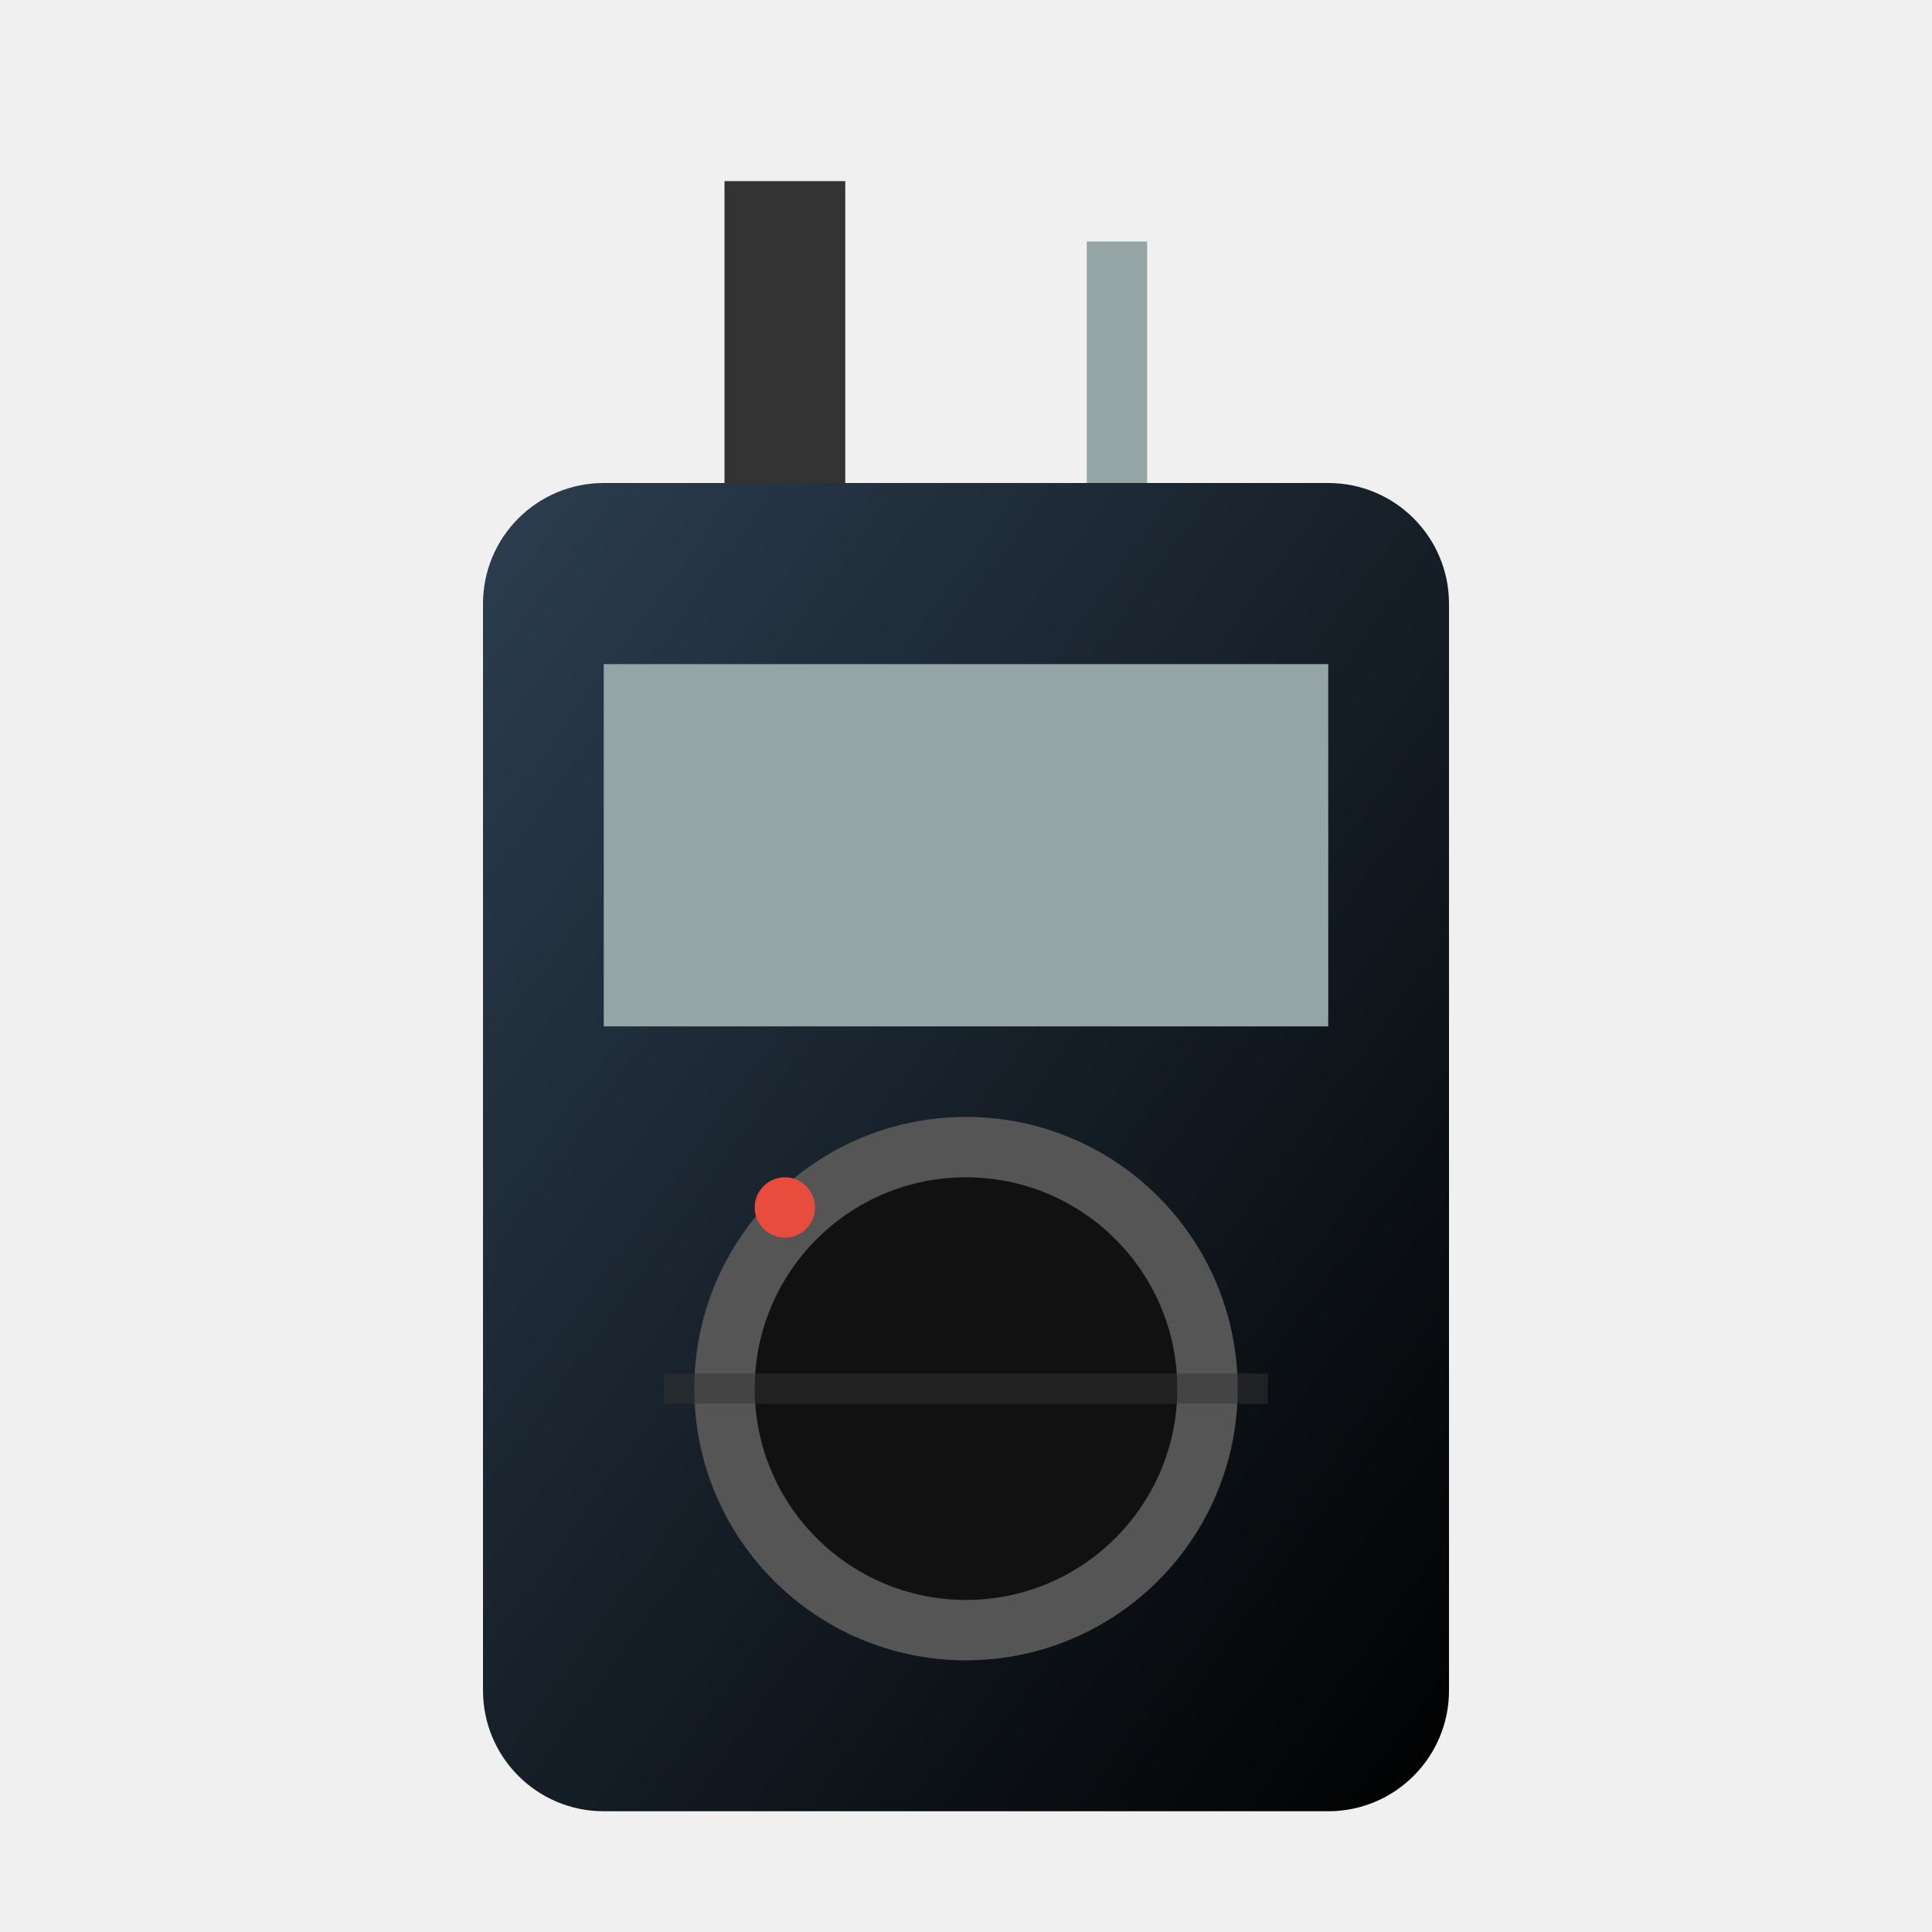
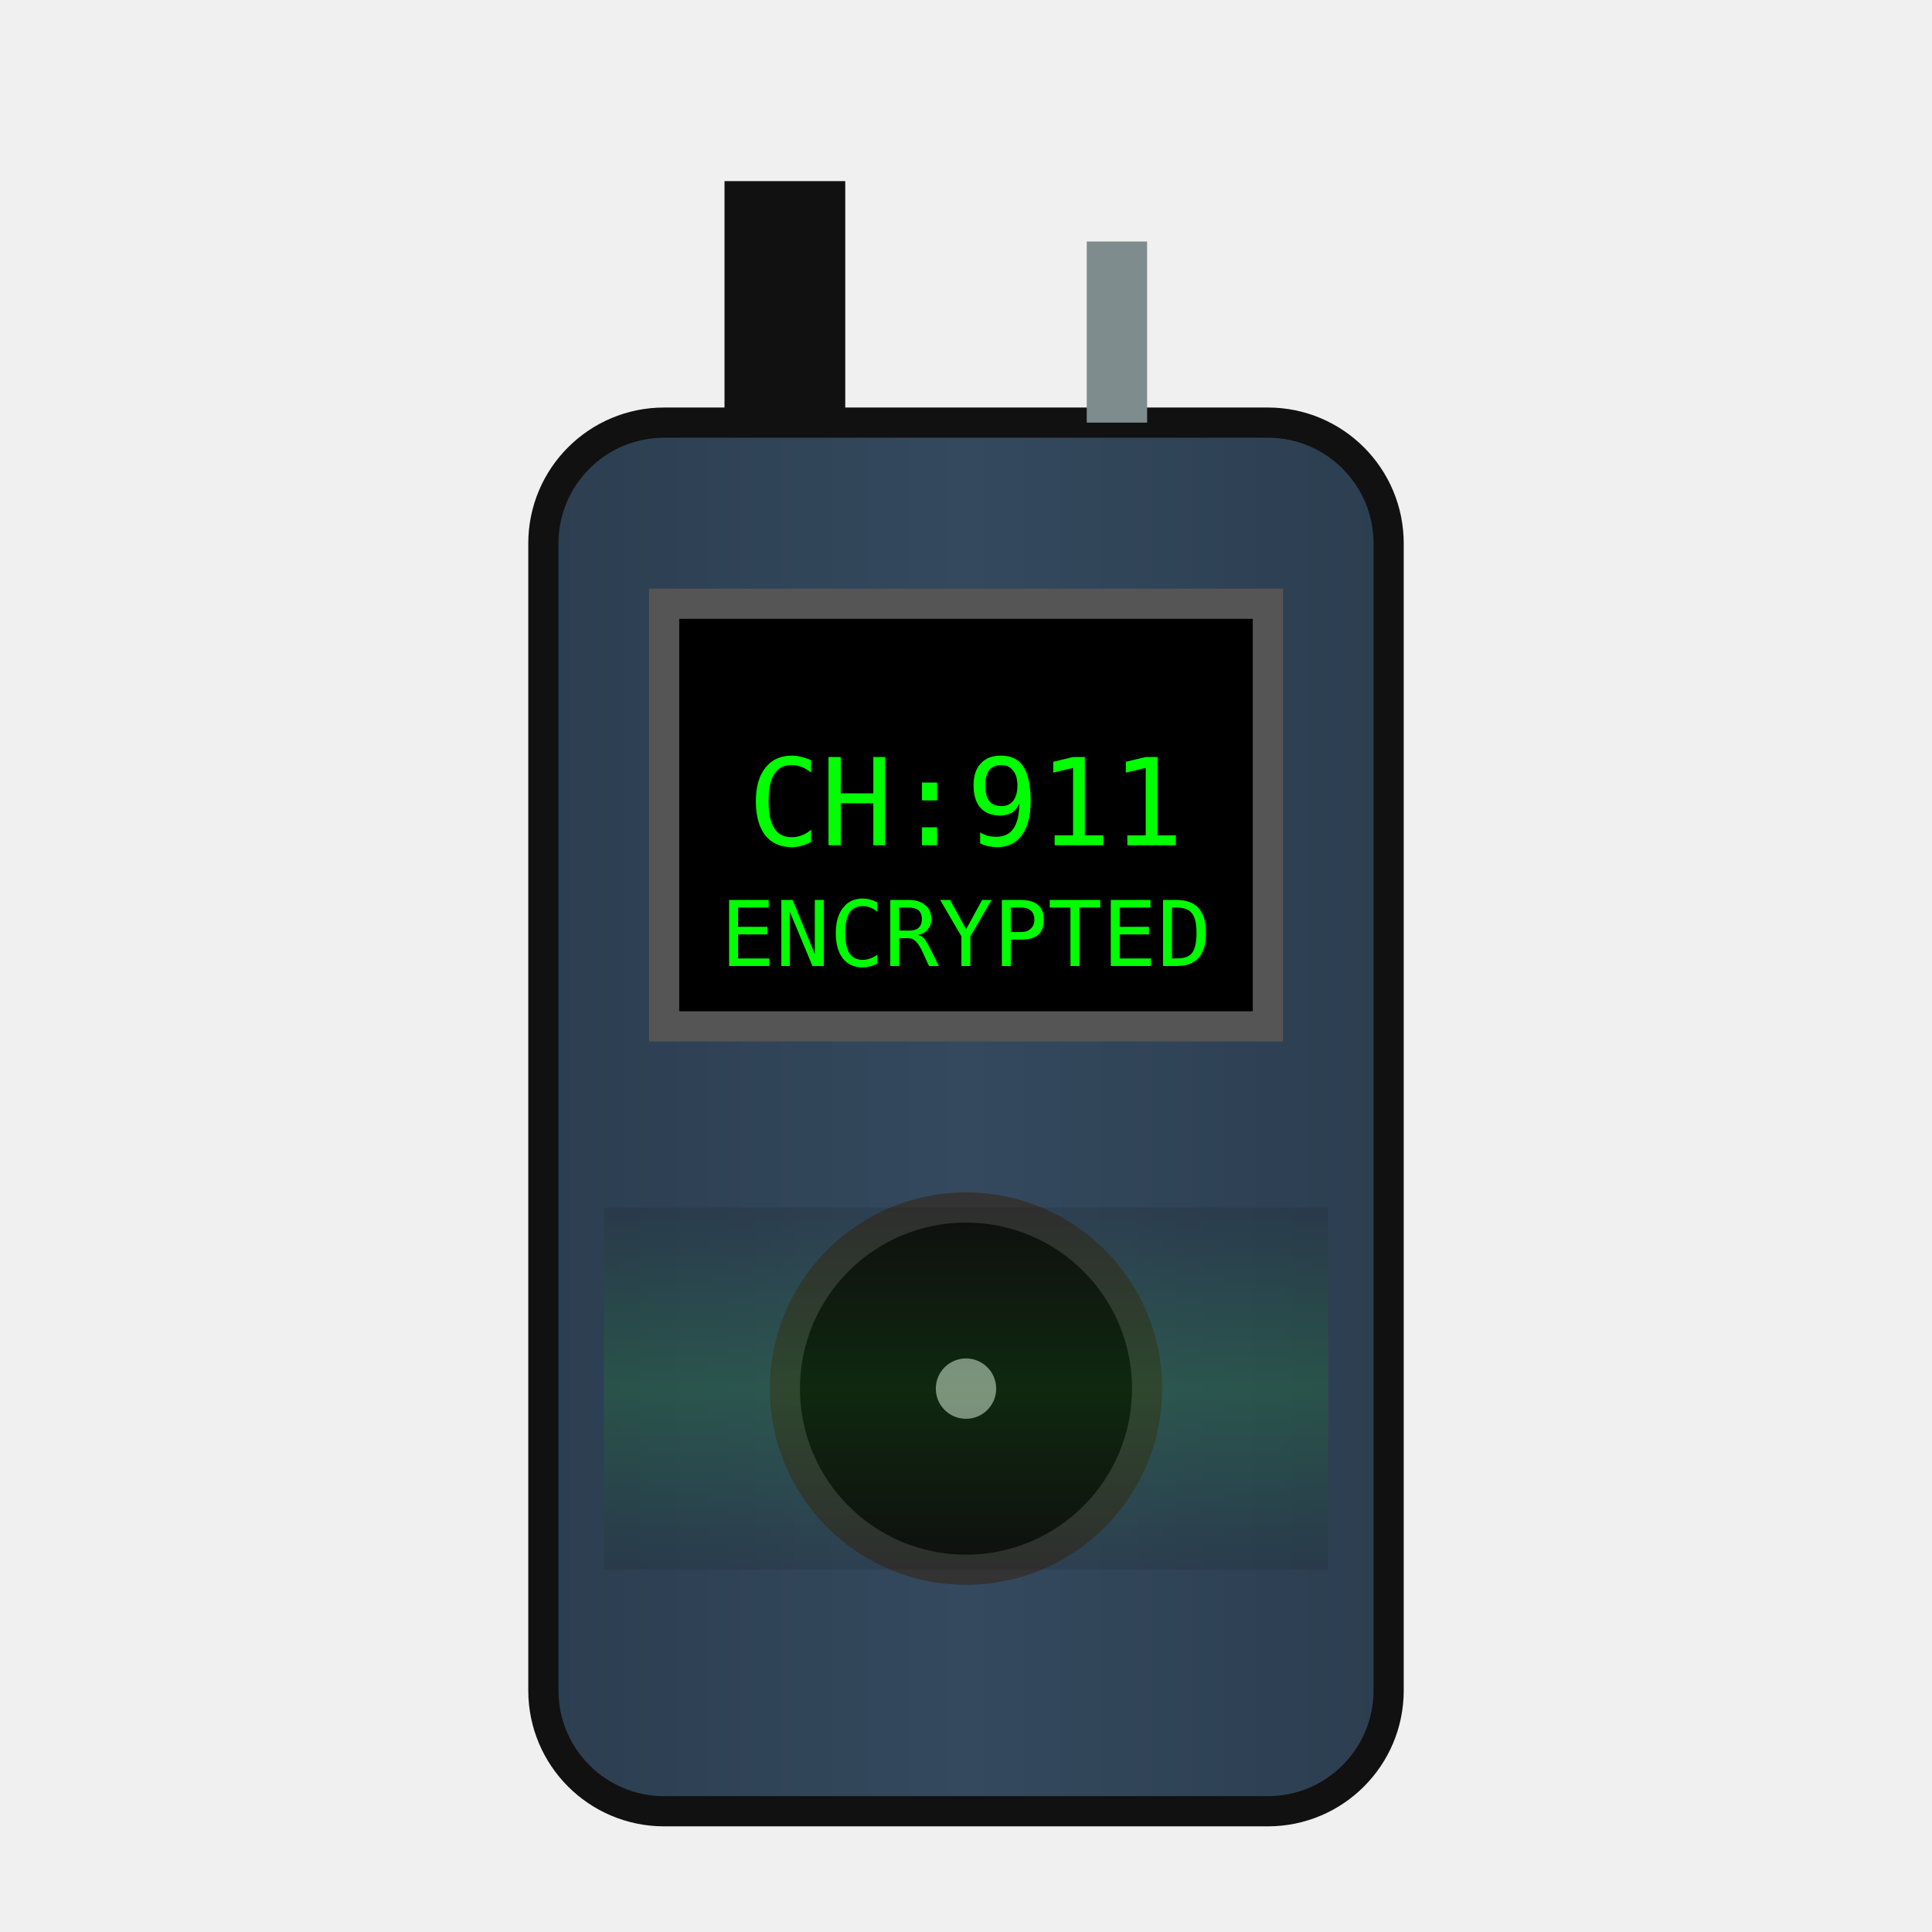
<svg xmlns="http://www.w3.org/2000/svg" viewBox="0 0 64 64" width="64" height="64">
  <defs>
-     <linearGradient id="tacPhone" x1="0%" y1="0%" x2="100%" y2="100%">
+     <linearGradient id="radioBody" x1="0%" y1="0%" x2="100%" y2="0%">
      <stop offset="0%" stop-color="#2C3E50" />
-       <stop offset="100%" stop-color="#000000" />
+       <stop offset="50%" stop-color="#34495E" />
+       <stop offset="100%" stop-color="#2C3E50" />
+     </linearGradient>
+     <linearGradient id="screenGlitch" x1="0%" y1="0%" x2="0%" y2="100%">
+       <stop offset="0%" stop-color="#000" />
+       <stop offset="50%" stop-color="#0F0" />
+       <stop offset="100%" stop-color="#000" />
    </linearGradient>
  </defs>
-   <rect x="16" y="16" width="32" height="44" rx="4" fill="url(#tacPhone)" />
-   <rect x="24" y="6" width="4" height="10" fill="#333" />
-   <rect x="36" y="8" width="2" height="8" fill="#95A5A6" />
-   <rect x="20" y="22" width="24" height="12" fill="#95A5A6" />
-   <circle cx="32" cy="46" r="8" fill="#111" stroke="#555" stroke-width="2" />
-   <path d="M22 46h20" stroke="#333" stroke-width="1" opacity="0.5" />
-   <circle cx="26" cy="40" r="1" fill="#e74c3c" />
+   <rect x="18" y="14" width="28" height="46" rx="4" fill="url(#radioBody)" stroke="#111" stroke-width="1" />
+   <rect x="22" y="20" width="20" height="14" fill="#000" stroke="#555" stroke-width="1" />
+   <text x="32" y="28" font-size="4" fill="#0F0" font-family="monospace" text-anchor="middle">CH:911</text>
+   <text x="32" y="32" font-size="3" fill="#0F0" font-family="monospace" text-anchor="middle">ENCRYPTED</text>
+   <rect x="24" y="6" width="4" height="8" fill="#111" />
+   <rect x="36" y="8" width="2" height="6" fill="#7F8C8D" />
+   <circle cx="32" cy="46" r="6" fill="#111" stroke="#333" />
+   <circle cx="32" cy="46" r="1" fill="#fff" opacity="0.5" />
+   <rect x="20" y="40" width="24" height="12" fill="url(#screenGlitch)" opacity="0.1" />
</svg>
